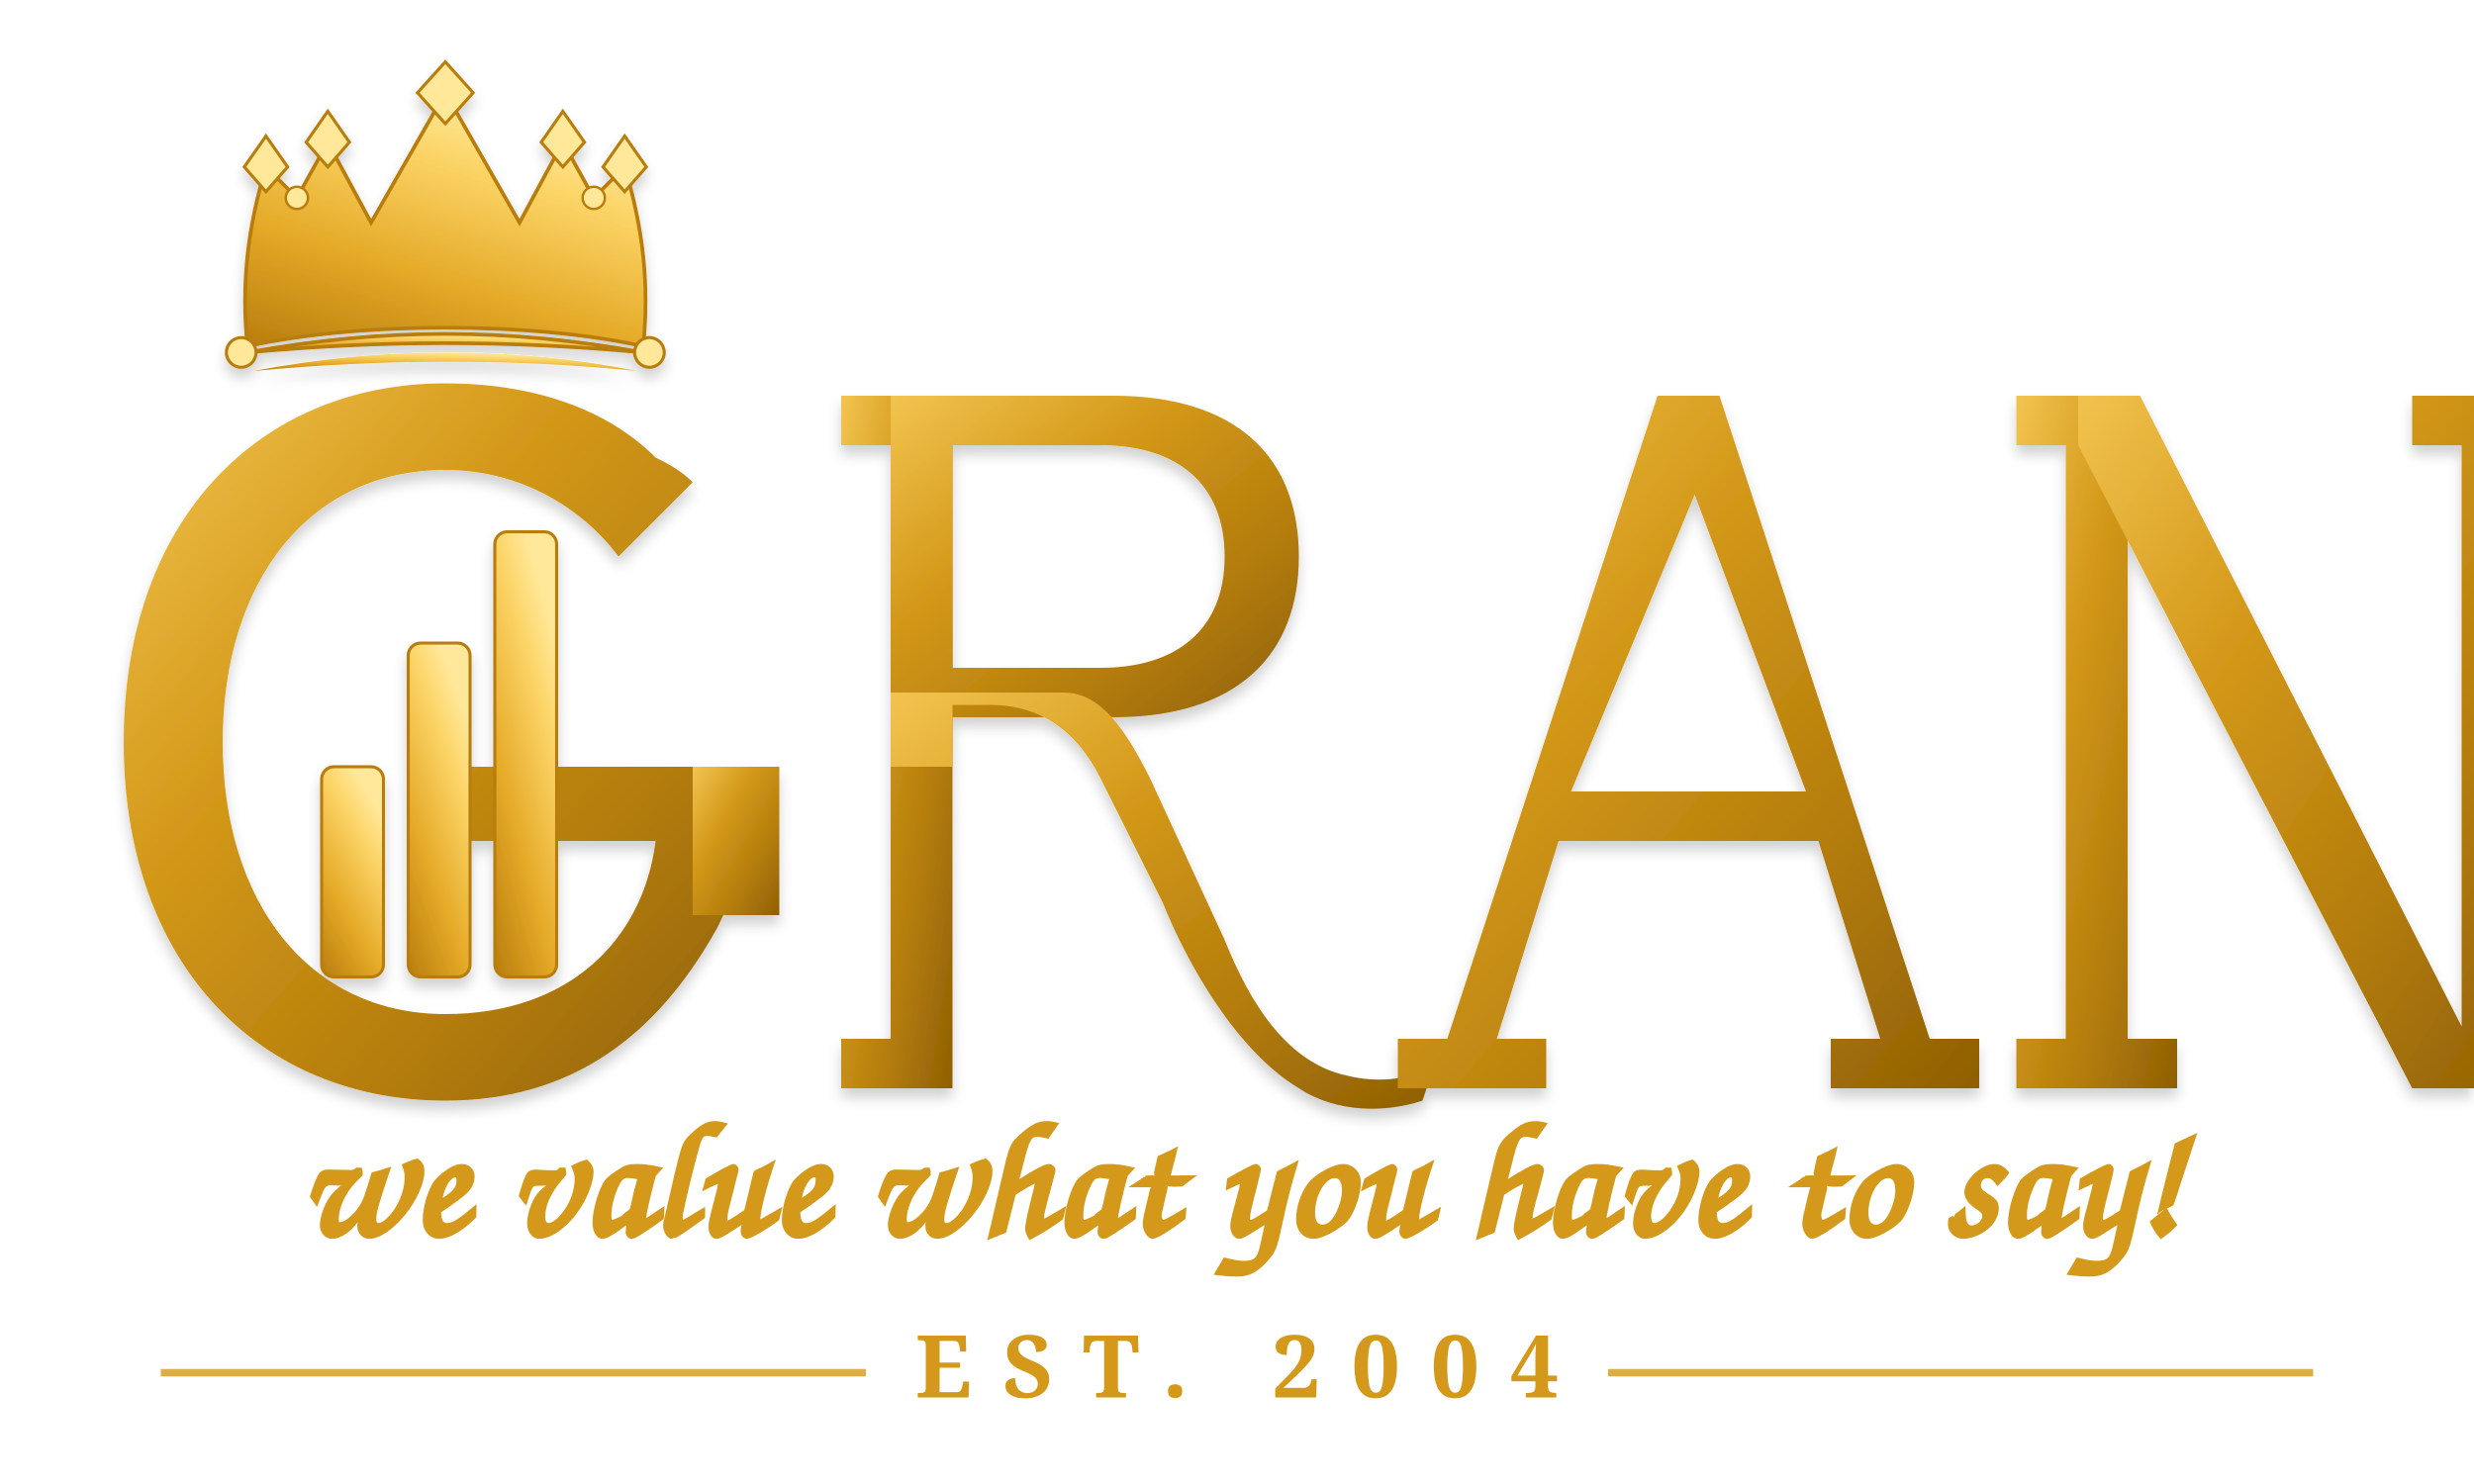
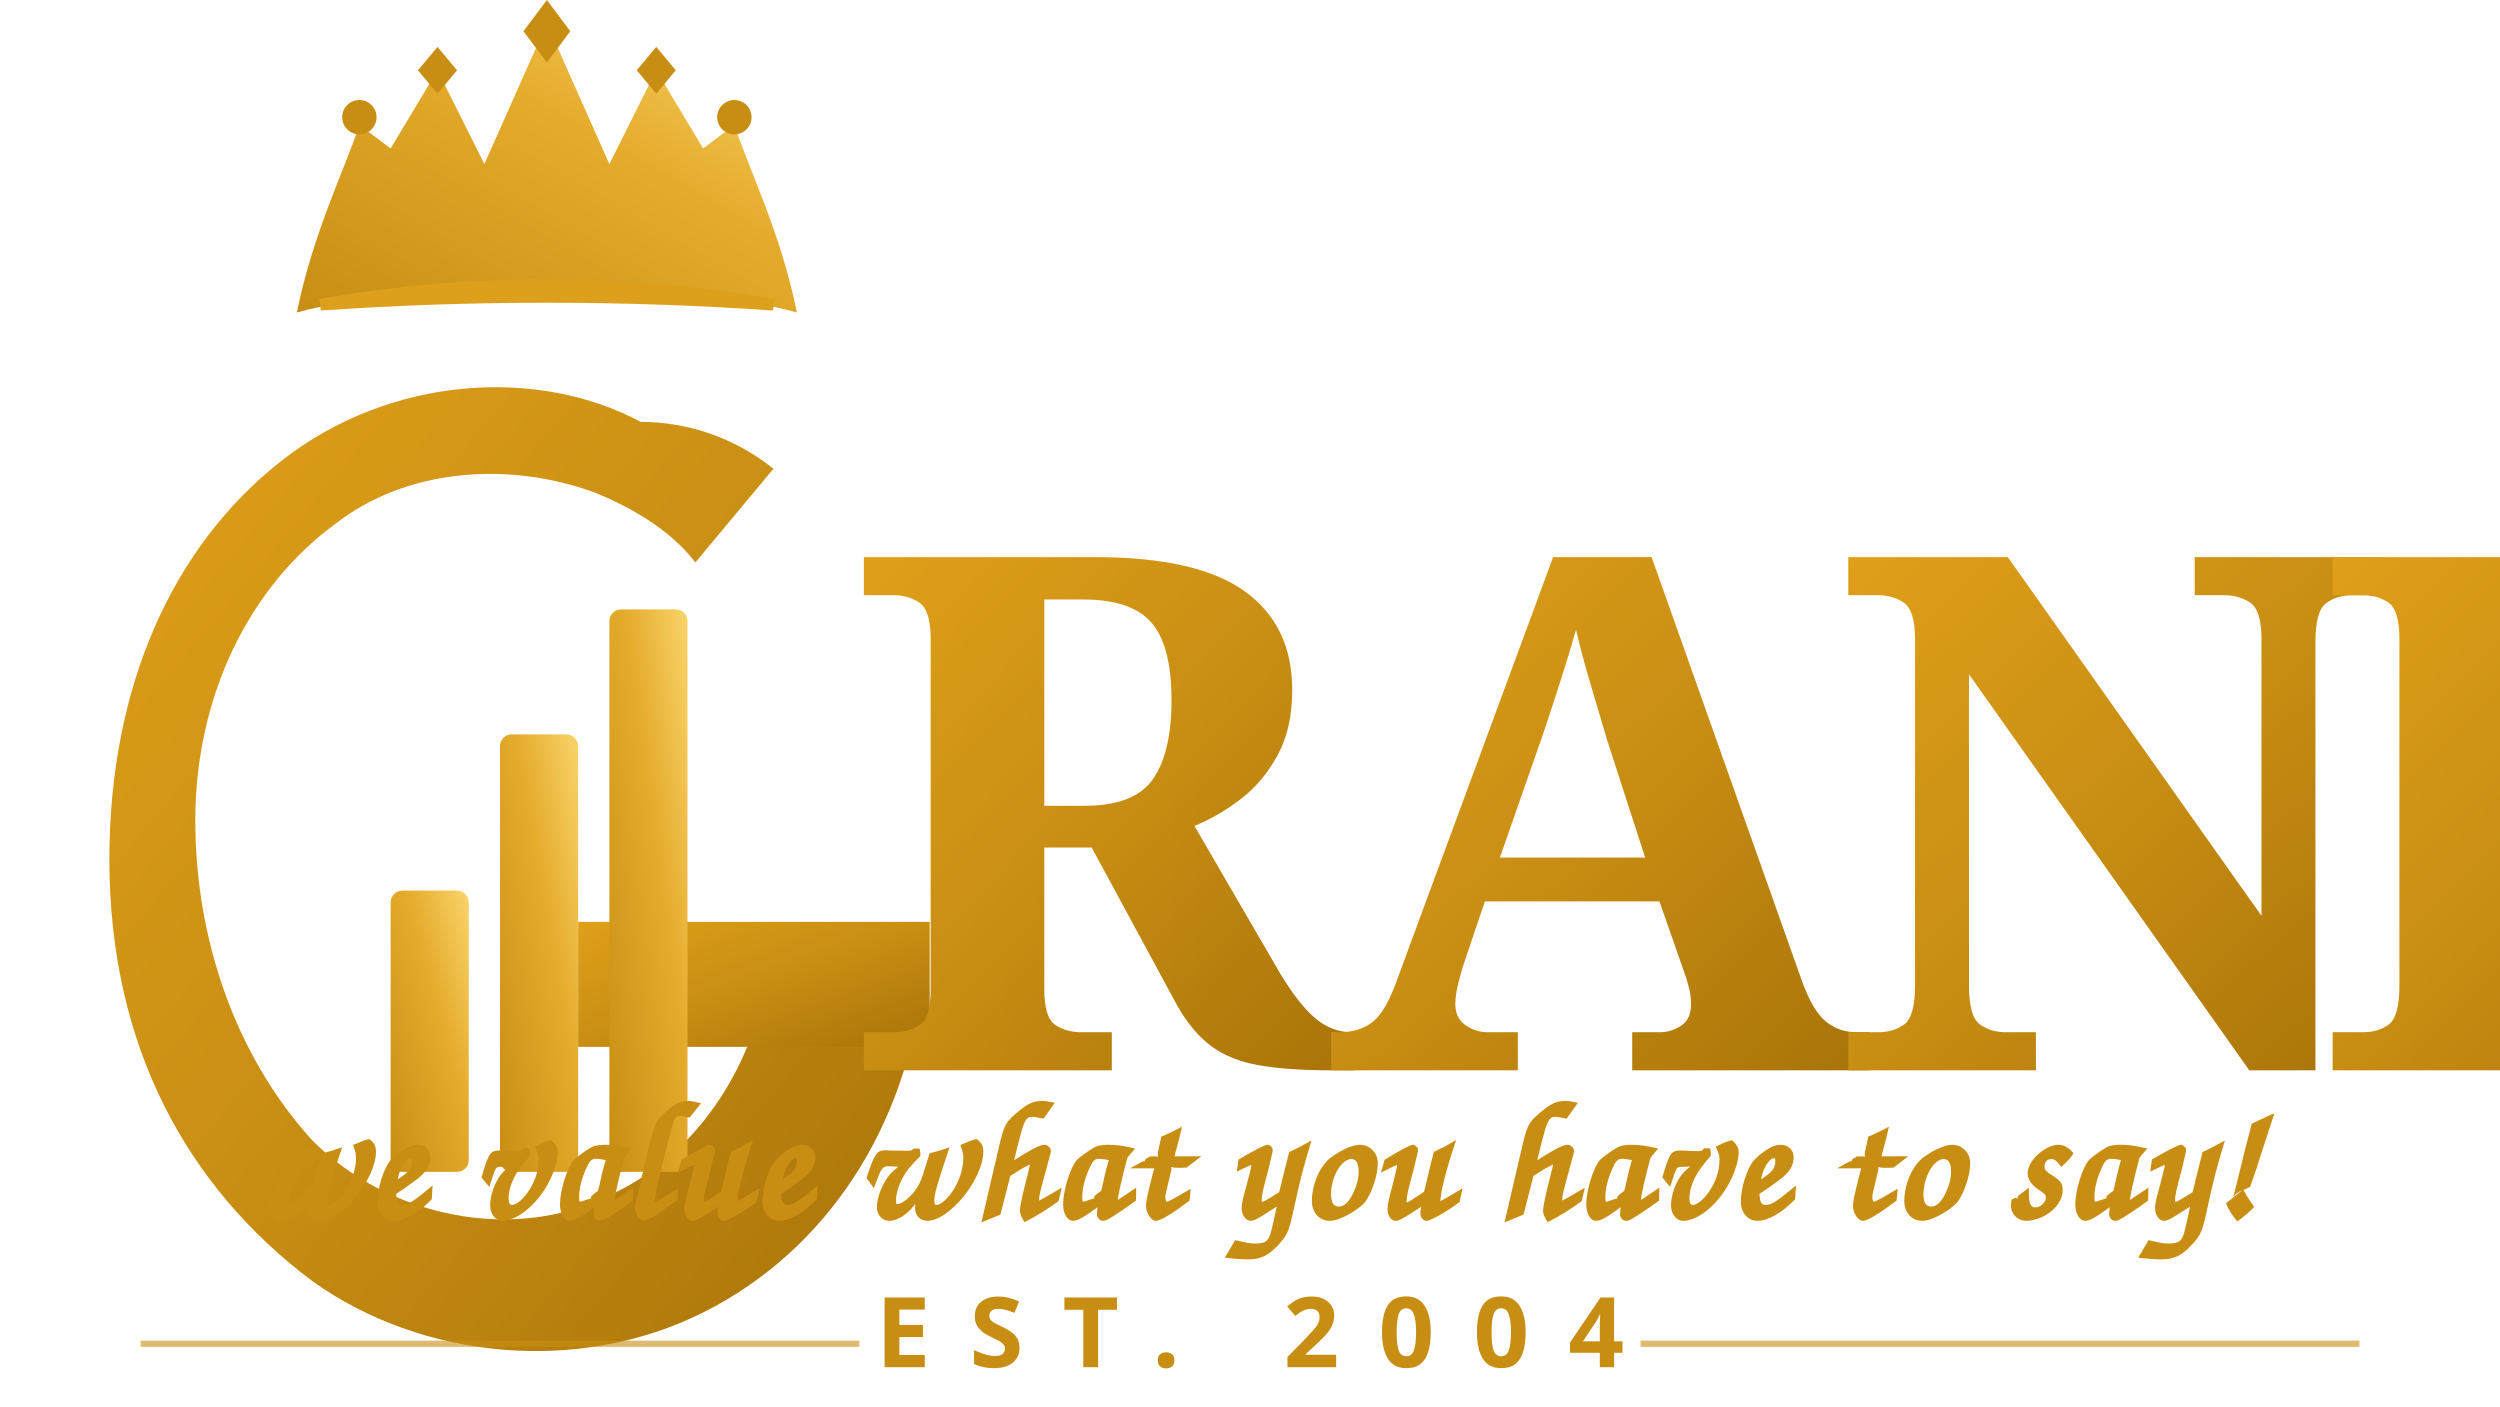
- <svg xmlns="http://www.w3.org/2000/svg" viewBox="0 0 400 240" fill="none">
+ <svg xmlns="http://www.w3.org/2000/svg" viewBox="0 0 320 180" fill="none">
  <defs>
-     <linearGradient id="goldGrad" x1="0%" y1="0%" x2="100%" y2="100%">
-       <stop offset="0%" stop-color="#F2C450" />
-       <stop offset="35%" stop-color="#D4991A" />
-       <stop offset="70%" stop-color="#B37C0B" />
-       <stop offset="100%" stop-color="#8F6004" />
+     <linearGradient id="grandGoldGradient" x1="0%" y1="0%" x2="100%" y2="100%">
+       <stop offset="0%" stop-color="#DF9F1A" />
+       <stop offset="50%" stop-color="#C88E13" />
+       <stop offset="100%" stop-color="#A87309" />
    </linearGradient>
-     <linearGradient id="crownGrad" x1="0%" y1="100%" x2="50%" y2="0%">
-       <stop offset="0%" stop-color="#B87D0C" />
-       <stop offset="40%" stop-color="#E5AA28" />
-       <stop offset="80%" stop-color="#FCD568" />
-       <stop offset="100%" stop-color="#FFE899" />
+     <linearGradient id="grandCrownGradient" x1="0%" y1="100%" x2="100%" y2="0%">
+       <stop offset="0%" stop-color="#C88E13" />
+       <stop offset="60%" stop-color="#E5AB2C" />
+       <stop offset="100%" stop-color="#F9D46A" />
    </linearGradient>
-     <filter id="subtleGlow" x="-10%" y="-10%" width="120%" height="120%">
-       <feDropShadow dx="0" dy="1.5" stdDeviation="1" flood-color="#000" flood-opacity="0.18" />
-     </filter>
  </defs>
-   <g transform="translate(18, 12)" filter="url(#subtleGlow)">
-     <path d="M 22 45 C 44 41, 64 41, 86 45 C 64 43, 44 43, 22 45 Z" fill="url(#crownGrad)" stroke="#B87D0C" stroke-width="0.6" />
-     <path d="M 23 48 C 44 44, 65 44, 85 48 C 65 46, 44 46, 23 48 Z" fill="url(#crownGrad)" />
-     <path d="M 22 44               C 21 34, 22 25, 25 15              L 30 20              L 35 11              L 42 24              L 54 3              L 66 24              L 73 11              L 78 20              L 83 15              C 86 25, 87 34, 86 44              C 68 40, 40 40, 22 44 Z" fill="url(#crownGrad)" stroke="#B87D0C" stroke-width="0.6" />
-     <polygon points="54, -2 58.5, 3 54, 8 49.5, 3" fill="#FFE899" stroke="#B87D0C" stroke-width="0.5" />
-     <polygon points="35, 6 38.5, 11 35, 15 31.5, 11" fill="#FFE899" stroke="#B87D0C" stroke-width="0.5" />
-     <polygon points="73, 6 76.5, 11 73, 15 69.5, 11" fill="#FFE899" stroke="#B87D0C" stroke-width="0.5" />
-     <polygon points="25, 10 28.5, 15 25, 19 21.5, 15" fill="#FFE899" stroke="#B87D0C" stroke-width="0.5" />
-     <polygon points="83, 10 86.5, 15 83, 19 79.5, 15" fill="#FFE899" stroke="#B87D0C" stroke-width="0.5" />
-     <circle cx="30" cy="20" r="1.8" fill="#FFE899" stroke="#B87D0C" stroke-width="0.4" />
-     <circle cx="78" cy="20" r="1.8" fill="#FFE899" stroke="#B87D0C" stroke-width="0.4" />
-     <circle cx="21" cy="45" r="2.4" fill="#FFE899" stroke="#B87D0C" stroke-width="0.5" />
-     <circle cx="87" cy="45" r="2.4" fill="#FFE899" stroke="#B87D0C" stroke-width="0.5" />
+   <g transform="translate(18, 2)">
+     <path d="M20 38 C 22 28, 26 20, 28 14 L 32 17 L 38 7 L 44 19 L 52 1 L 60 19 L 66 7 L 72 17 L 76 14 C 78 20, 82 28, 84 38 C 70 34, 34 34, 20 38 Z" fill="url(#grandCrownGradient)" />
+     <polygon points="52,-2 55,2 52,6 49,2" fill="#C88E13" />
+     <polygon points="38,4 40.5,7 38,10 35.5,7" fill="#C88E13" />
+     <polygon points="66,4 68.5,7 66,10 63.5,7" fill="#C88E13" />
+     <circle cx="28" cy="13" r="2.2" fill="#C88E13" />
+     <circle cx="76" cy="13" r="2.2" fill="#C88E13" />
+     <path d="M 23 37 Q 52 32 81 37 Q 52 35 23 37" stroke="#DDA01D" stroke-width="1.5" fill="none" />
  </g>
-   <g transform="translate(18, 56)" filter="url(#subtleGlow)">
-     <path d="M 88 18               C 80 10, 68 6, 54 6              C 24 6, 2 28, 2 64              C 2 100, 24 122, 54 122              C 74 122, 88 112, 98 94              C 102 86, 104 76, 104 68              L 54 68              L 54 80              L 88 80              C 86 96, 74 108, 54 108              C 32 108, 18 90, 18 64              C 18 38, 32 20, 54 20              C 66 20, 76 26, 82 34              L 94 22              C 92 20, 90 19, 88 18 Z" fill="url(#goldGrad)" />
-     <path d="M 94 68 L 108 68 L 108 92 L 94 92 Z" fill="url(#goldGrad)" />
-     <rect x="34" y="68" width="10" height="34" rx="2" fill="url(#crownGrad)" stroke="#B87D0C" stroke-width="0.5" />
-     <rect x="48" y="48" width="10" height="54" rx="2" fill="url(#crownGrad)" stroke="#B87D0C" stroke-width="0.5" />
-     <rect x="62" y="30" width="10" height="72" rx="2" fill="url(#crownGrad)" stroke="#B87D0C" stroke-width="0.5" />
+   <g transform="translate(14, 42)">
+     <path d="M 68 12 C 55 5, 36 6, 22 17 C 8 28, 0 46, 0 68 C 0 92, 10 110, 26 122 C 40 132, 60 134, 76 126 C 92 118, 102 102, 104 84 L 84 84 C 82 95, 75 106, 64 111 C 52 117, 36 114, 26 104 C 16 93, 11 78, 11 63 C 11 47, 18 33, 29 25 C 38 18, 51 17, 62 21 C 67 23, 72 26, 75 30 L 85 18 C 80 14, 74 12, 68 12 Z" fill="url(#grandGoldGradient)" />
+     <path d="M 60 76 L 105 76 L 105 92 L 60 92 Z" fill="url(#grandGoldGradient)" />
+     <rect x="36" y="72" width="10" height="36" rx="1.5" fill="url(#grandCrownGradient)" />
+     <rect x="50" y="52" width="10" height="56" rx="1.5" fill="url(#grandCrownGradient)" />
+     <rect x="64" y="36" width="10" height="72" rx="1.5" fill="url(#grandCrownGradient)" />
  </g>
-   <g transform="translate(132, 56)" filter="url(#subtleGlow)">
-     <g transform="translate(0, 0)">
-       <path d="M 4 8 L 22 8 L 22 120 L 4 120 L 4 112 L 12 112 L 12 16 L 4 16 Z" fill="url(#goldGrad)" />
-       <path d="M 12 8 L 48 8 C 68 8, 78 18, 78 34 C 78 50, 68 60, 48 60 L 12 60 Z M 22 16 L 22 52 L 46 52 C 58 52, 66 46, 66 34 C 66 22, 58 16, 46 16 Z" fill="url(#goldGrad)" />
-       <path d="M 40 56 C 46 56, 50 62, 54 70 L 66 96 C 70 106, 76 116, 86 118 C 90 119, 96 119, 100 116 L 98 122 C 92 124, 84 124, 78 120 C 68 114, 60 100, 56 90 L 46 70 C 42 62, 36 58, 28 58 L 22 58 L 22 68 L 12 68 L 12 56 Z" fill="url(#goldGrad)" />
-     </g>
-     <g transform="translate(94, 0)">
-       <path d="M 44 8 L 52 8 L 86 112 L 94 112 L 94 120 L 70 120 L 70 112 L 78 112 L 68 80 L 26 80 L 16 112 L 24 112 L 24 120 L 0 120 L 0 112 L 8 112 L 42 8 Z M 48 24 L 28 72 L 66 72 Z" fill="url(#goldGrad)" />
-     </g>
-     <g transform="translate(190, 0)">
-       <path d="M 4 8 L 22 8 L 22 112 L 30 112 L 30 120 L 4 120 L 4 112 L 12 112 L 12 16 L 4 16 Z" fill="url(#goldGrad)" />
-       <path d="M 12 8 L 24 8 L 76 110 L 76 16 L 68 16 L 68 8 L 88 8 L 88 16 L 80 16 L 80 120 L 68 120 L 14 16 L 14 8 Z" fill="url(#goldGrad)" />
-     </g>
-     <g transform="translate(282, 0)">
-       <path d="M 4 8 L 38 8 C 66 8, 86 28, 86 64 C 86 100, 66 120, 38 120 L 4 120 L 4 112 L 12 112 L 12 16 L 4 16 Z M 22 16 L 22 112 L 36 112 C 58 112, 74 96, 74 64 C 74 32, 58 16, 36 16 Z" fill="url(#goldGrad)" />
-     </g>
+   <g transform="translate(108, 52)">
+     <text x="0" y="85" font-family="'Cinzel', Georgia, serif" font-size="92" font-weight="800" letter-spacing="-2" fill="url(#grandGoldGradient)">R</text>
+     <text x="62" y="85" font-family="'Cinzel', Georgia, serif" font-size="92" font-weight="800" letter-spacing="-2" fill="url(#grandGoldGradient)">A</text>
+     <text x="126" y="85" font-family="'Cinzel', Georgia, serif" font-size="92" font-weight="800" letter-spacing="-2" fill="url(#grandGoldGradient)">N</text>
+     <text x="188" y="85" font-family="'Cinzel', Georgia, serif" font-size="92" font-weight="800" letter-spacing="-2" fill="url(#grandGoldGradient)">D</text>
  </g>
-   <text x="200" y="200" text-anchor="middle" font-family="'Dancing Script', cursive" font-size="26" font-weight="700" fill="#D4991A" letter-spacing="0.5">we value what you have to say!</text>
-   <line x1="26" y1="222" x2="140" y2="222" stroke="#D4991A" stroke-width="1.2" opacity="0.8" />
-   <text x="200" y="226" text-anchor="middle" font-family="'Cinzel', Georgia, serif" font-size="14" font-weight="800" letter-spacing="5" fill="#D4991A">EST. 2004</text>
-   <line x1="260" y1="222" x2="374" y2="222" stroke="#D4991A" stroke-width="1.2" opacity="0.8" />
+   <text x="160" y="156" text-anchor="middle" font-family="'Dancing Script', cursive" font-size="21" font-weight="700" fill="#C88E13" letter-spacing="0.8">we value what you have to say!</text>
+   <line x1="18" y1="172" x2="110" y2="172" stroke="#C88E13" stroke-width="0.8" opacity="0.6" />
+   <text x="160" y="175" text-anchor="middle" font-family="'Cinzel', sans-serif" font-size="12.5" font-weight="700" letter-spacing="5" fill="#C88E13">EST. 2004</text>
+   <line x1="210" y1="172" x2="302" y2="172" stroke="#C88E13" stroke-width="0.8" opacity="0.6" />
</svg>
